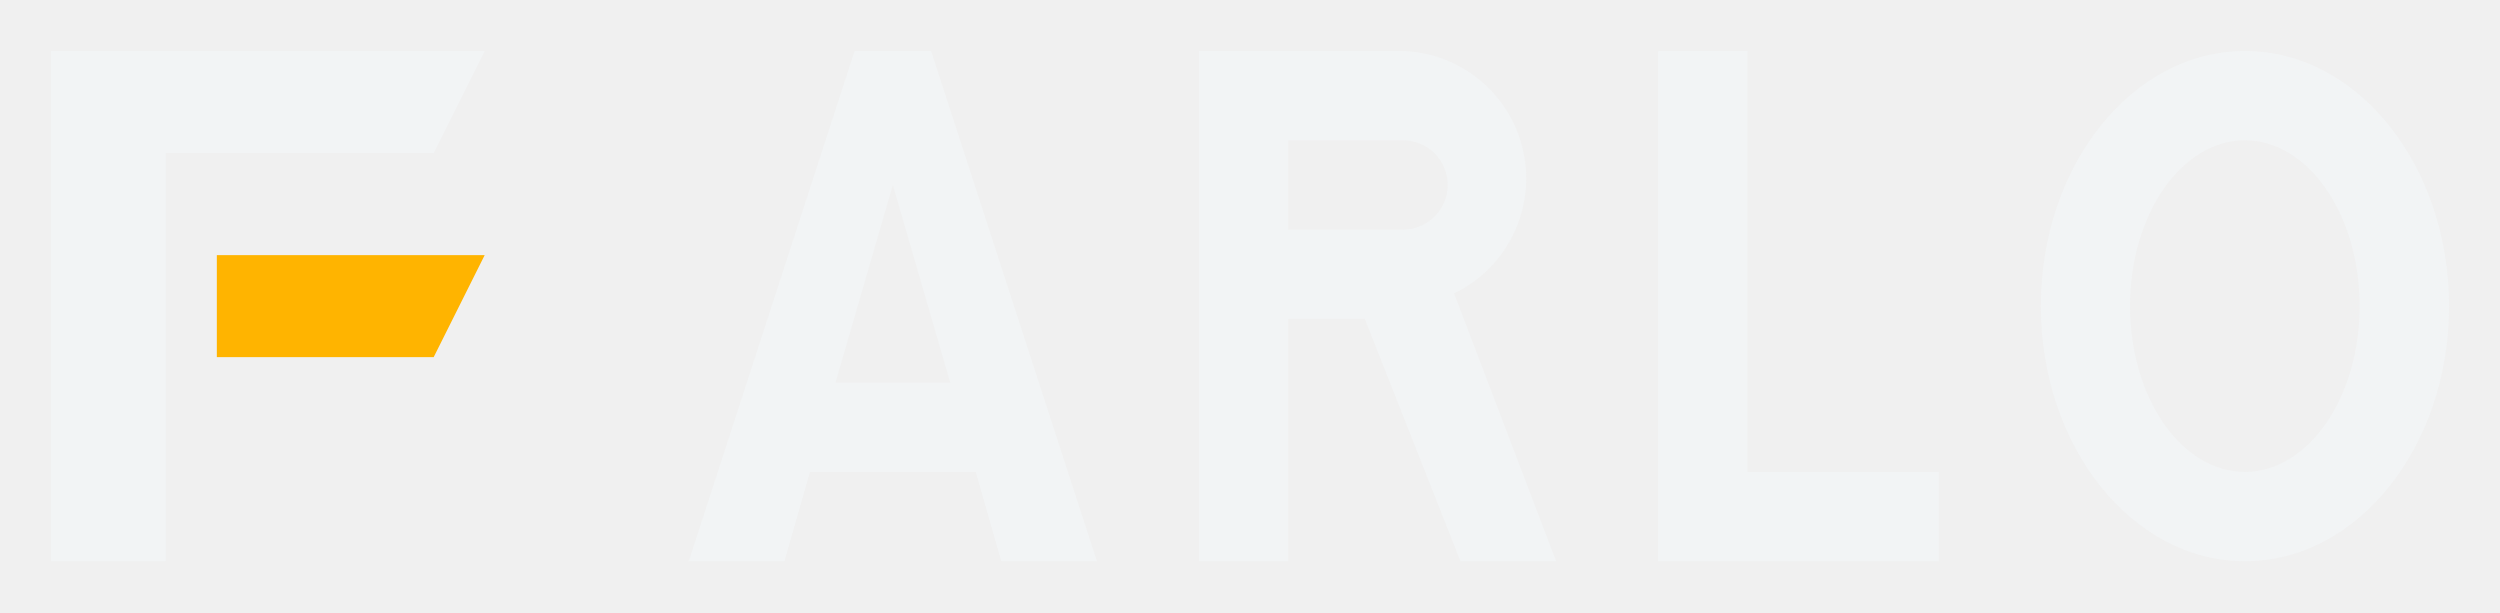
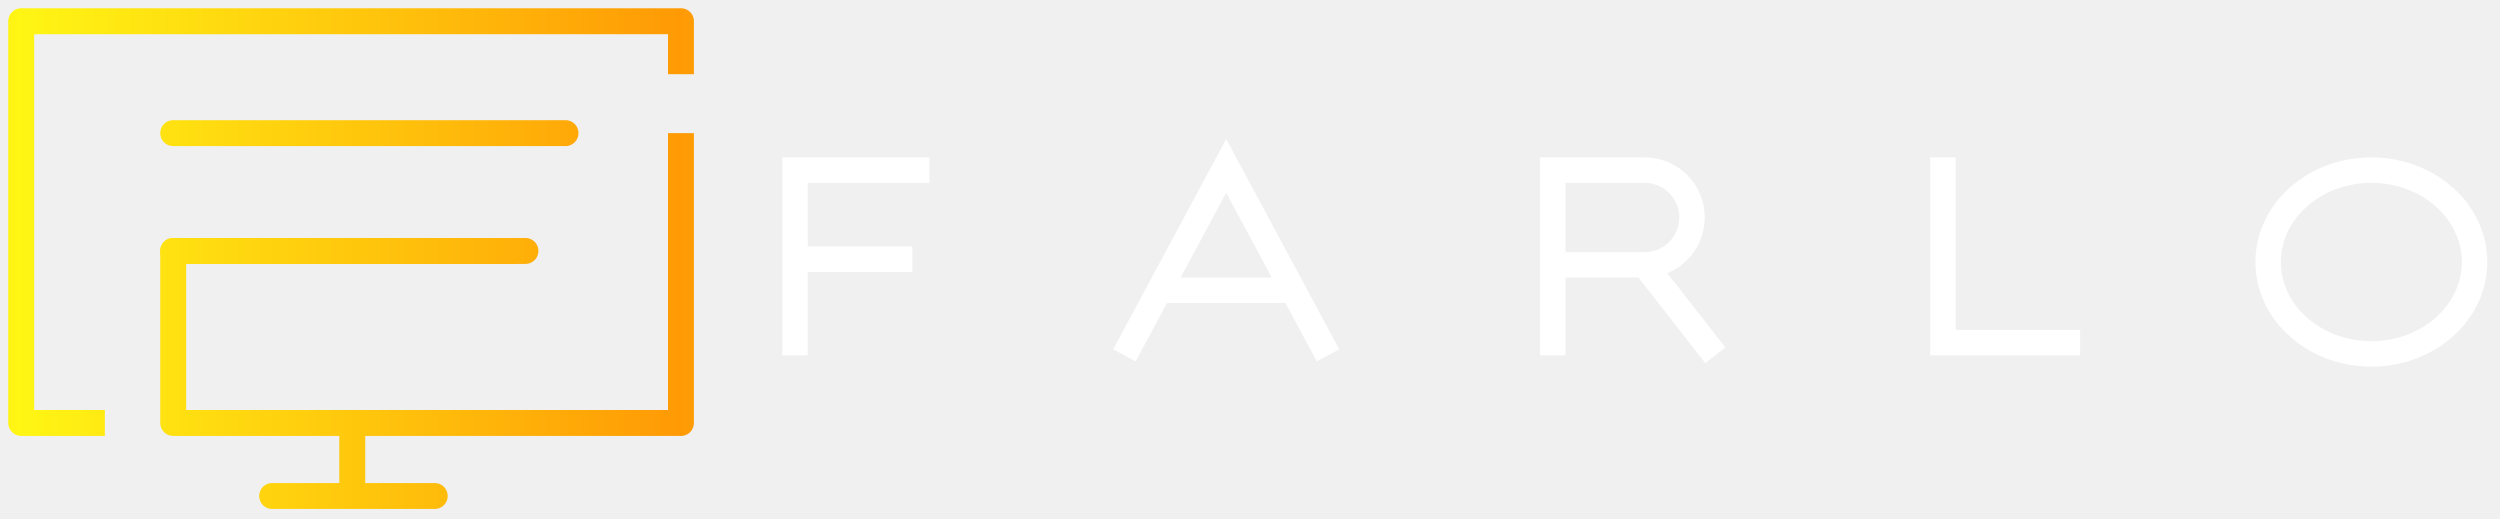
- <svg xmlns="http://www.w3.org/2000/svg" viewBox="14 8 196 48" role="img" aria-label="FARLO">
-   <path d="M18 12h34l-4 8H27v32h-9z" fill="#f2f4f5" />
-   <path d="M31 28h21l-4 8H31z" fill="#ffb400" />
-   <g transform="translate(68 12)">
-     <g fill="#f2f4f5" fill-rule="evenodd">
-       <path d="M0 40L13 0h6l13 40h-7.500l-2-7H9.500l-2 7zM11.500 26h9L16 10.500z" />
-       <path transform="translate(40 0)" d="M0 0h16a10 10 0 0 1 4 19l8 21h-7.500L13 21H7v19H0zM7 7v7h9a3.500 3.500 0 0 0 0-7z" />
-       <path transform="translate(76 0)" d="M0 0h7v33h15v7H0z" />
-       <path transform="translate(106 0)" d="M16 0a16 20 0 1 0 .01 0zM16 7a9 13 0 1 1-.01 0z" />
-     </g>
+ <svg xmlns="http://www.w3.org/2000/svg" viewBox="474 209 2122 440" role="img" aria-label="FARLO">
+   <defs>
+     <style>.farlo-flow{animation:farlo-flow 9s linear infinite}@keyframes farlo-flow{to{transform:translateX(-1120px)}}@media (prefers-reduced-motion:reduce){.farlo-flow{animation:none}}</style>
+     <linearGradient id="farlo-g" gradientUnits="userSpaceOnUse" x1="490" y1="0" x2="1610" y2="0" spreadMethod="repeat">
+       <stop offset="0" stop-color="#FFF614" />
+       <stop offset=".5" stop-color="#FF9A05" />
+       <stop offset="1" stop-color="#FFF614" />
+     </linearGradient>
+     <mask id="farlo-m" maskUnits="userSpaceOnUse" x="0" y="0" width="2000" height="1000">
+       <g fill="none" stroke="#fff" stroke-width="22">
+         <path d="M563 568H492V227H1052V272" stroke-linejoin="round" />
+         <path d="M1052 322V568H621V422H912" stroke-linejoin="round" />
+         <path d="M621 322H954M621 422H920M705 630H843" stroke-linecap="round" />
+         <path d="M773 568V630" />
+       </g>
+     </mask>
+   </defs>
+   <g mask="url(#farlo-m)">
+     <rect class="farlo-flow" x="470" y="200" width="2300" height="450" fill="url(#farlo-g)" />
+   </g>
+   <g fill="none" stroke="#FFFFFF" stroke-width="9" transform="translate(-4.4 -1385.4) scale(2.4)">
+     <path d="M480.5 790V724.5H528M480.5 756H522" />
+     <path d="M597 790L633 723L669 790M610 767H656" />
+     <path d="M748.5 790V724.5H781a16.75 16.75 0 0 1 0 33.5H748.5M781 758L806 790" />
+     <path d="M886.5 720V785.5H935" />
+     <ellipse cx="1038" cy="757" rx="36.5" ry="32.5" />
  </g>
</svg>
